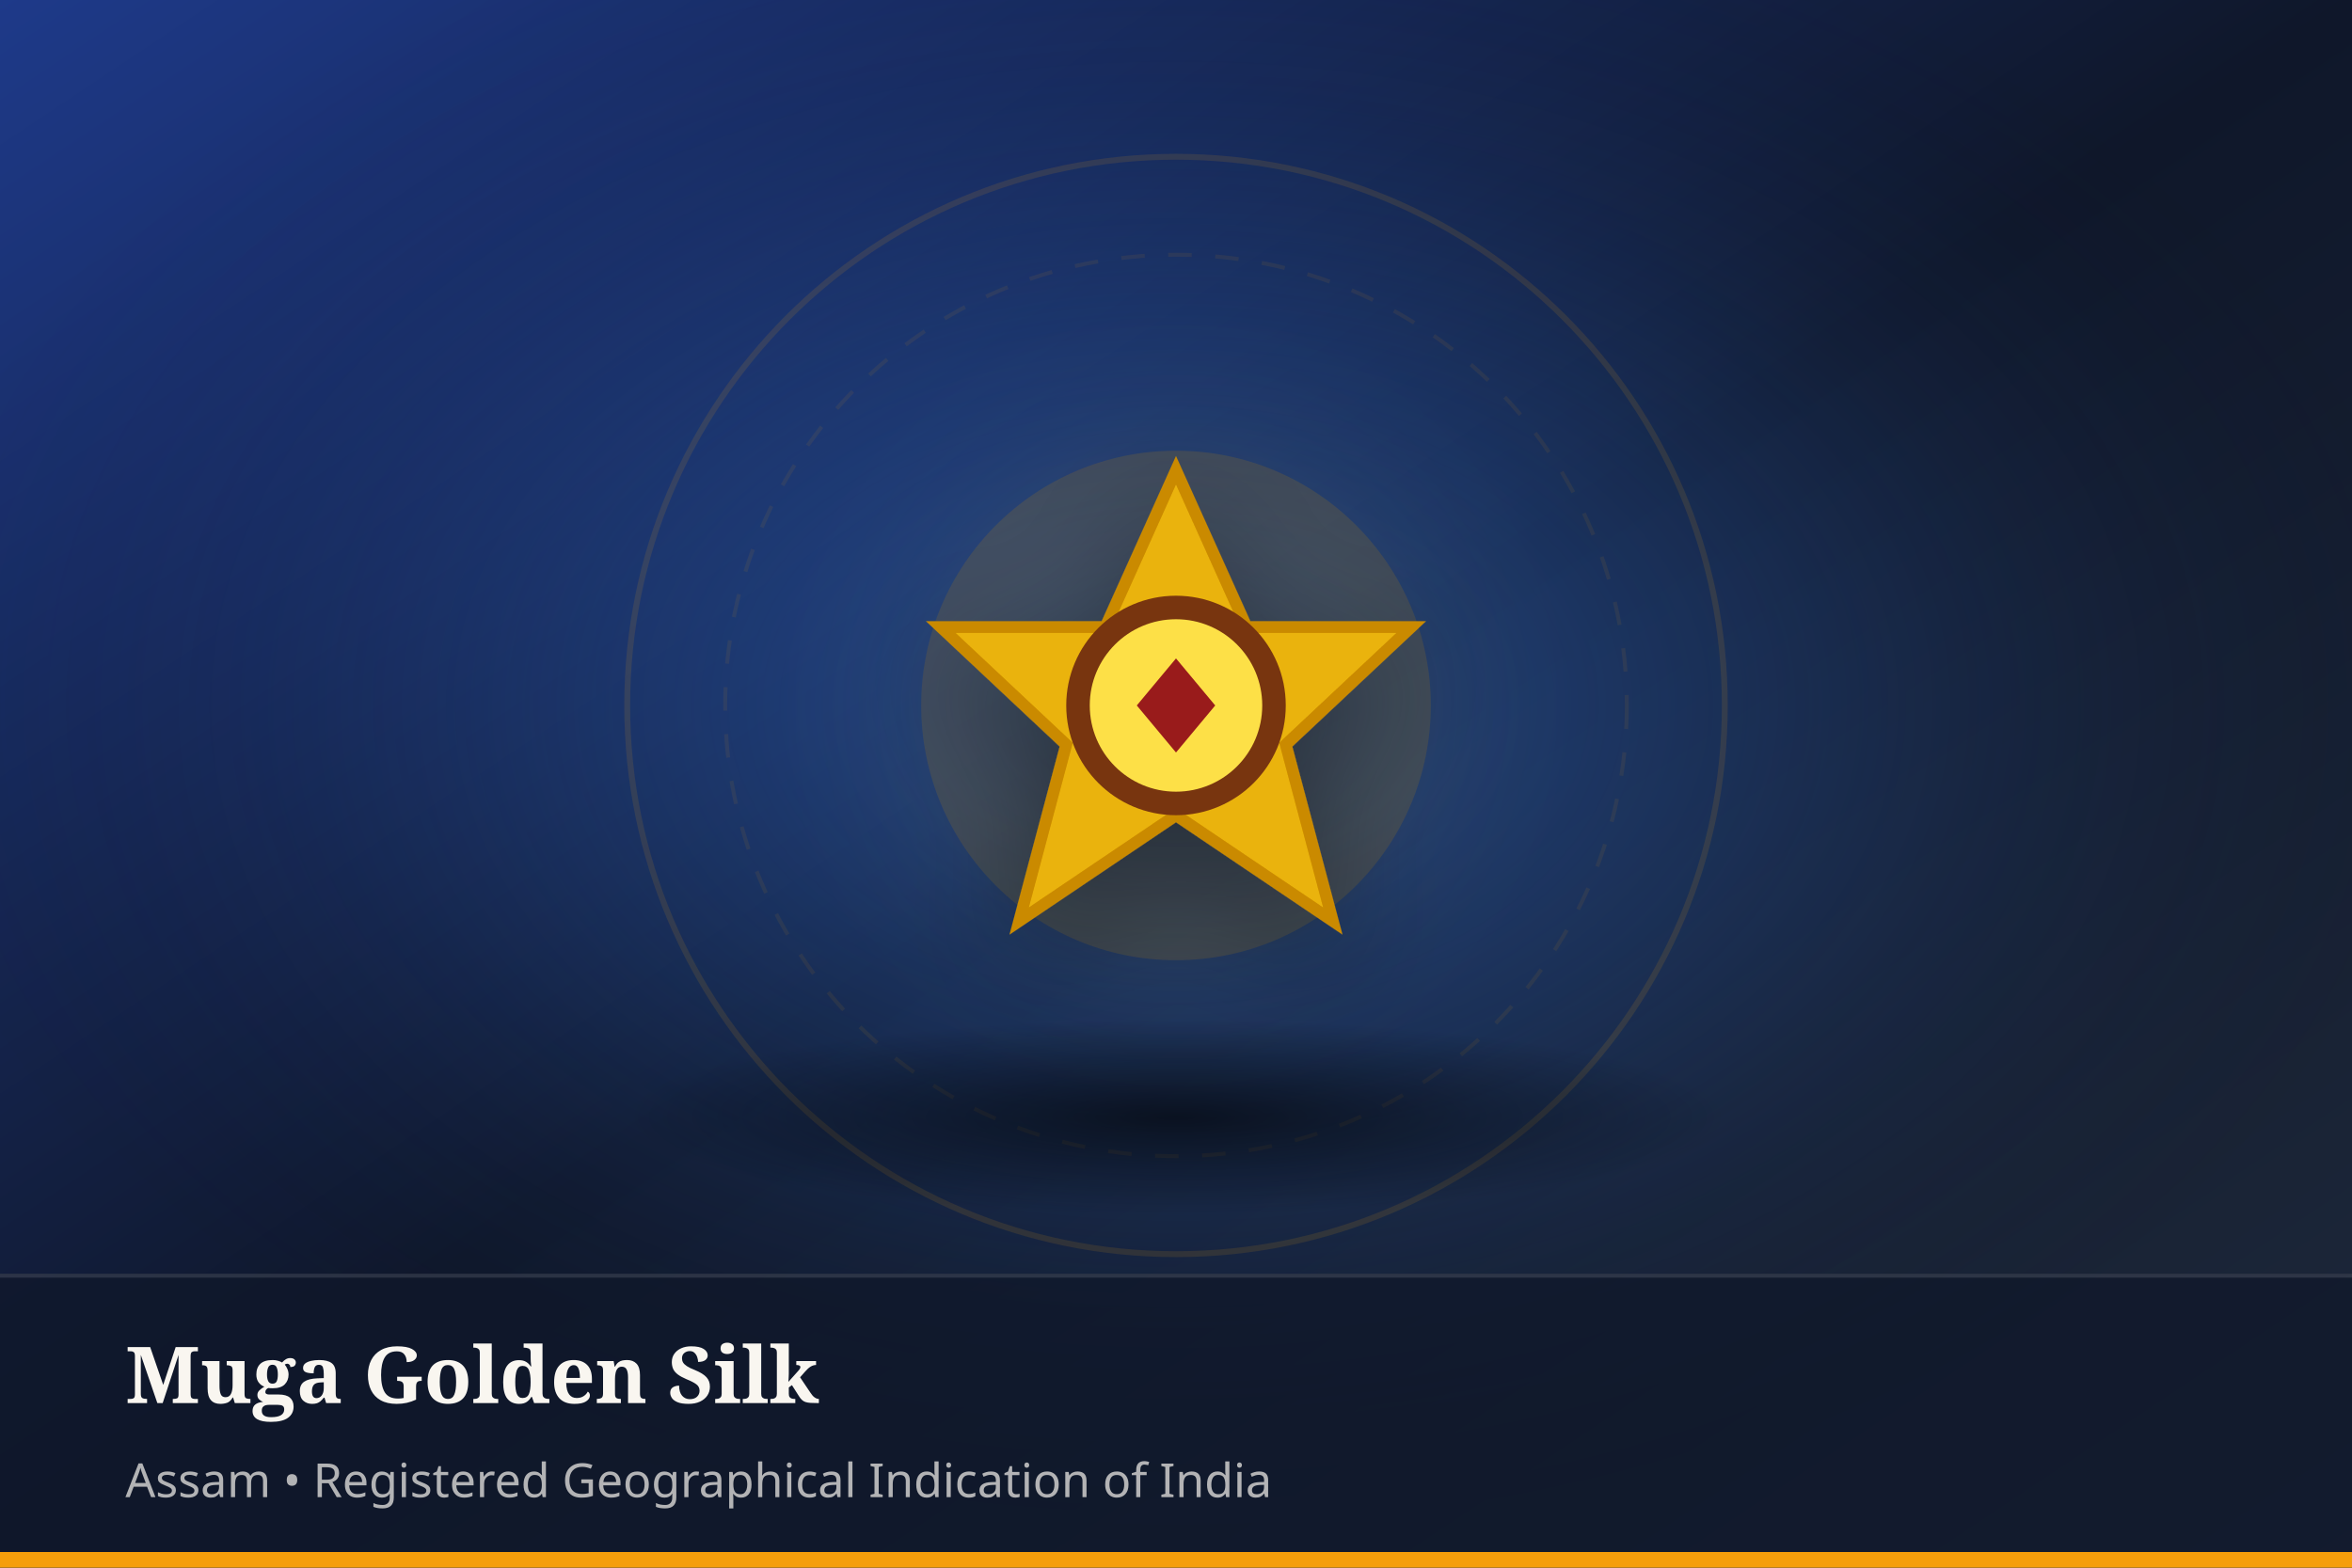
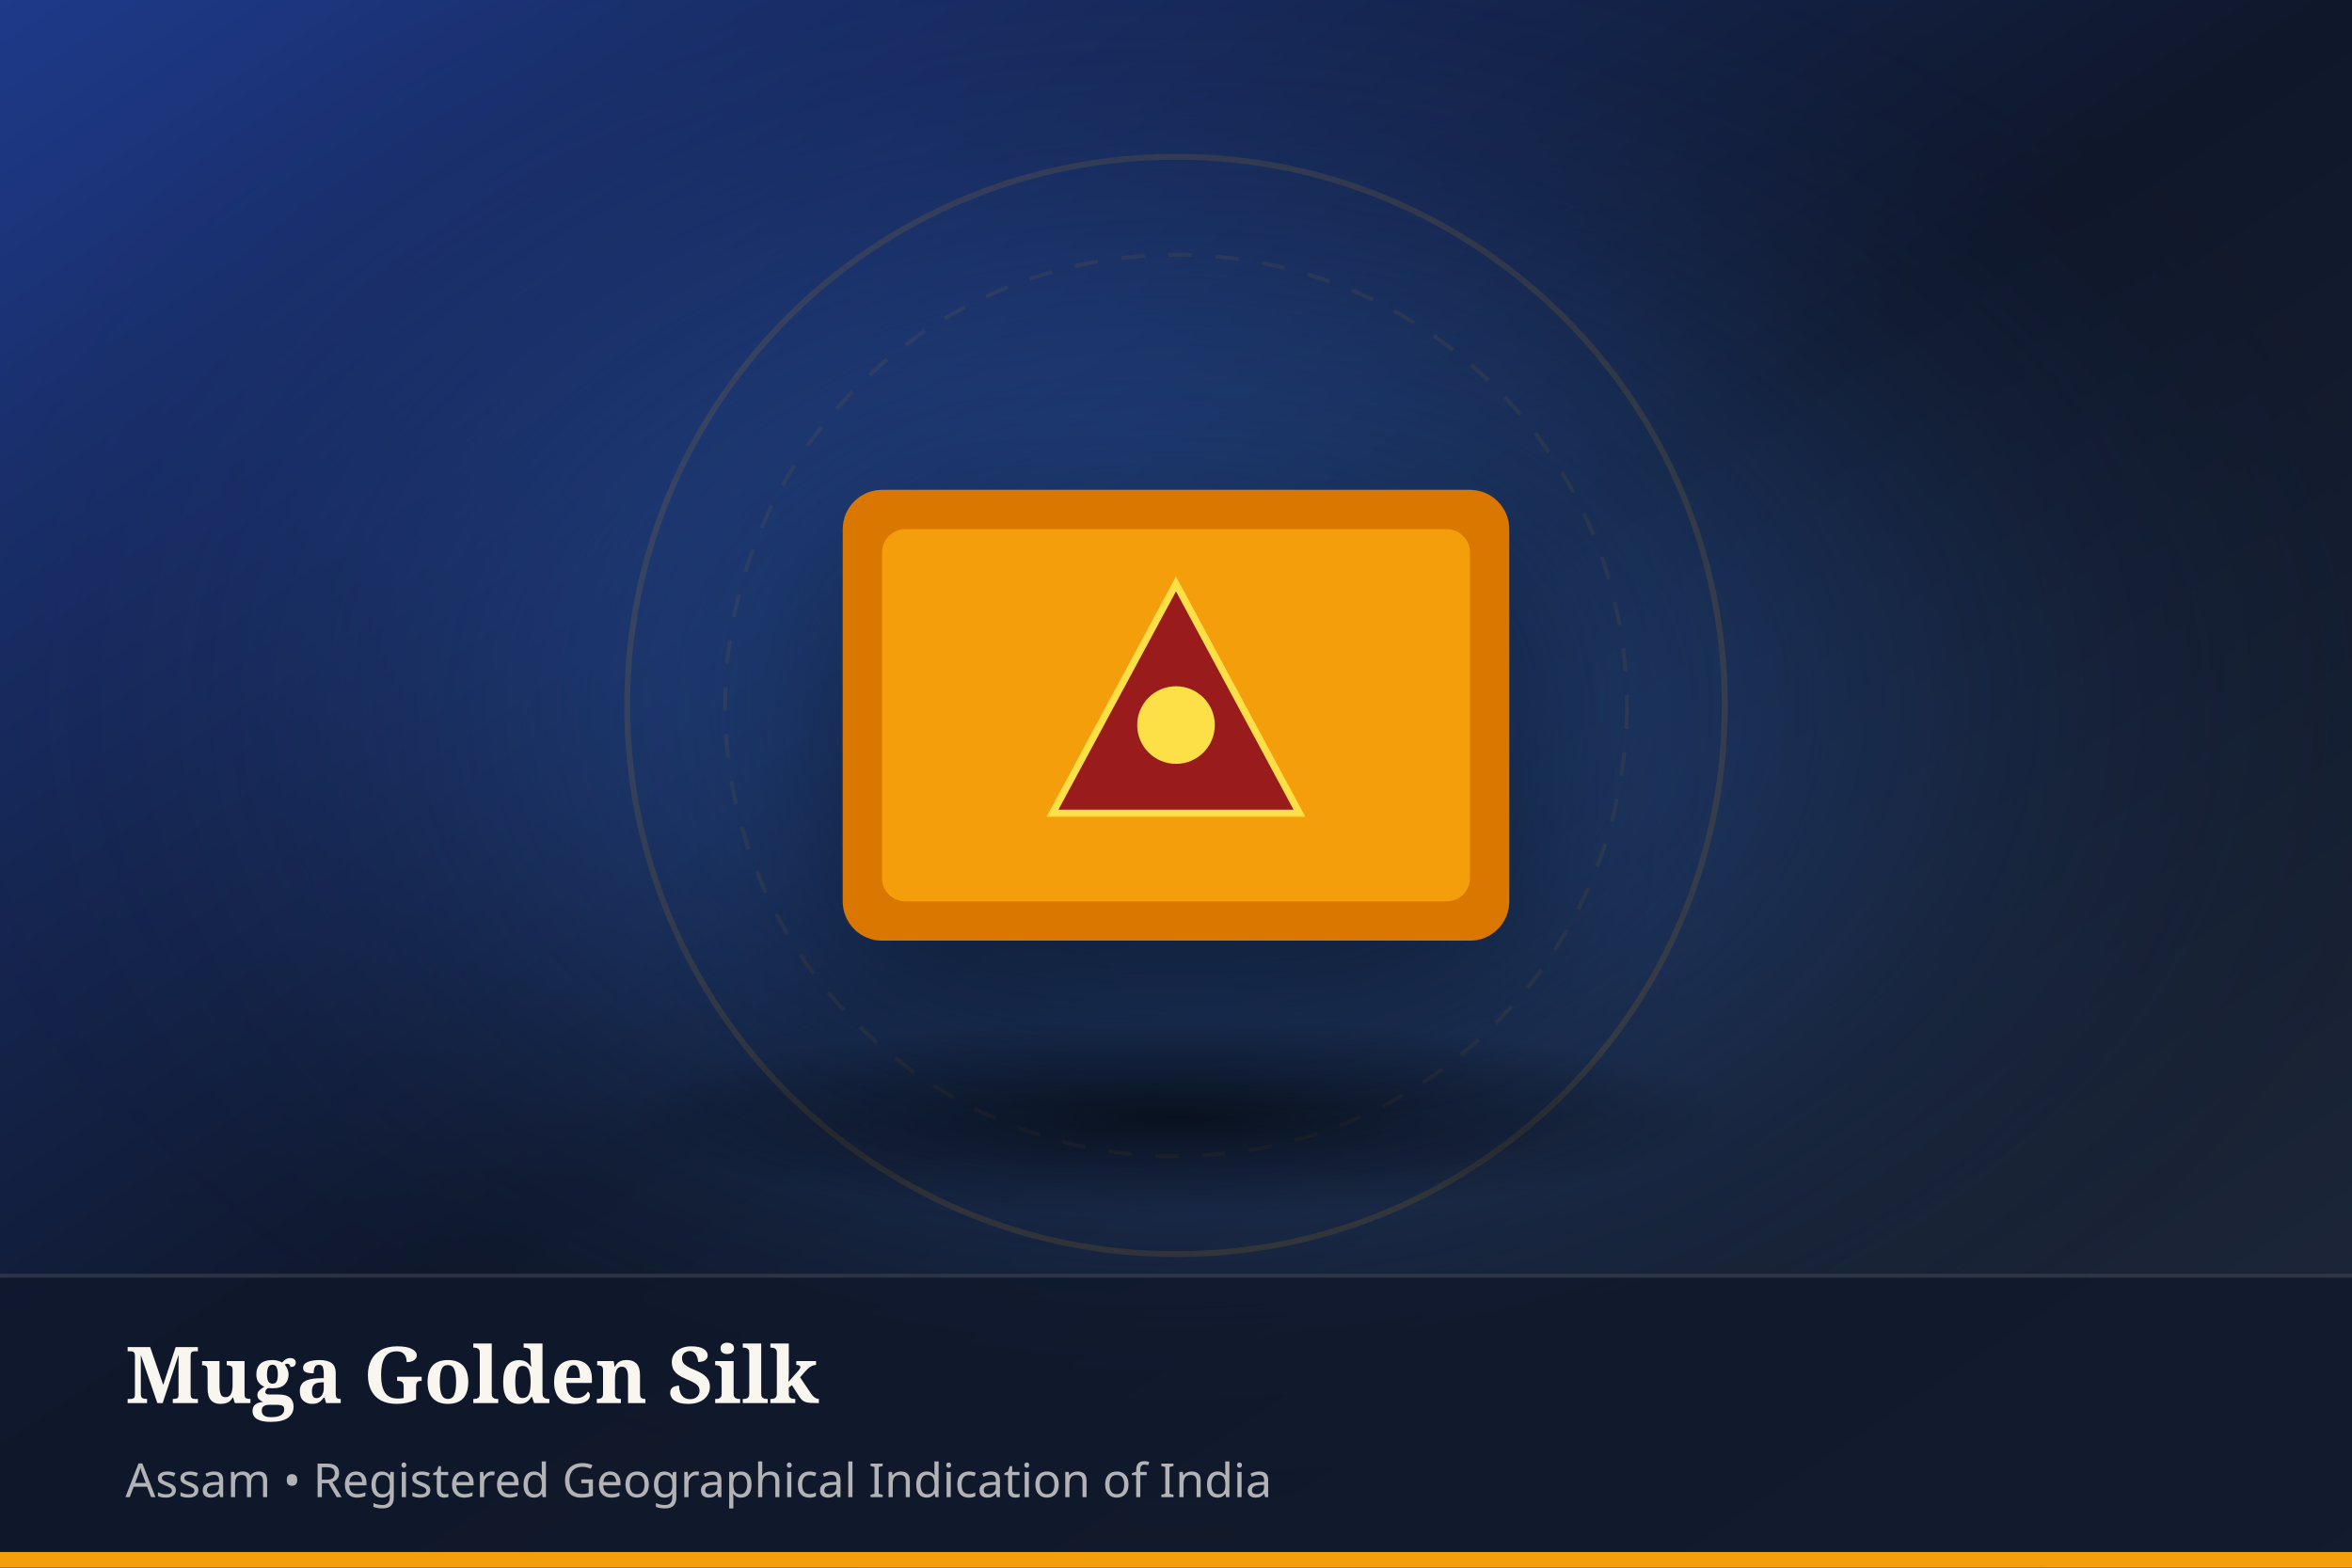
<svg xmlns="http://www.w3.org/2000/svg" width="600" height="400" viewBox="0 0 600 400">
  <defs>
    <linearGradient id="bgGrad_muga-golden-silk" x1="0%" y1="0%" x2="100%" y2="100%">
      <stop offset="0%" stop-color="#1E3A8A" />
      <stop offset="50%" stop-color="#0F172A" />
      <stop offset="100%" stop-color="#1E293B" />
    </linearGradient>
    <radialGradient id="spotlight_muga-golden-silk" cx="50%" cy="45%" r="55%">
      <stop offset="0%" stop-color="#3B82F6" stop-opacity="0.45" />
      <stop offset="60%" stop-color="#3B82F6" stop-opacity="0.1" />
      <stop offset="100%" stop-color="#000000" stop-opacity="0" />
    </radialGradient>
    <radialGradient id="floorShadow_muga-golden-silk" cx="50%" cy="50%" r="50%">
      <stop offset="0%" stop-color="rgba(0,0,0,0.6)" />
      <stop offset="100%" stop-color="rgba(0,0,0,0)" />
    </radialGradient>
  </defs>
  <rect width="100%" height="100%" fill="url(#bgGrad_muga-golden-silk)" />
  <rect width="100%" height="100%" fill="url(#spotlight_muga-golden-silk)" />
  <circle cx="300" cy="180" r="140" fill="none" stroke="#F59E0B" stroke-opacity="0.12" stroke-width="1.5" />
  <circle cx="300" cy="180" r="115" fill="none" stroke="#F59E0B" stroke-opacity="0.08" stroke-width="1" stroke-dasharray="6,6" />
  <ellipse cx="300" cy="285" rx="140" ry="25" fill="url(#floorShadow_muga-golden-silk)" />
  <g transform="translate(300, 180)">
-     <circle cx="0" cy="0" r="65" fill="#CA8A04" opacity="0.2" filter="drop-shadow(0 0 20px rgba(234,179,8,0.4))" />
-     <polygon points="0,-60 18,-20 60,-20 28,10 40,55 0,28 -40,55 -28,10 -60,-20 -18,-20" fill="#EAB308" stroke="#CA8A04" stroke-width="3" filter="drop-shadow(0 10px 15px rgba(0,0,0,0.4))" />
-     <circle cx="0" cy="0" r="28" fill="#78350F" />
-     <circle cx="0" cy="0" r="22" fill="#FDE047" />
-     <path d="M-10,0 L0,-12 L10,0 L0,12 Z" fill="#991B1B" />
+     <rect x="-85" y="-55" width="170" height="115" rx="10" fill="#D97706" filter="drop-shadow(0 15px 25px rgba(0,0,0,0.5))" />
+     <rect x="-75" y="-45" width="150" height="95" rx="6" fill="#F59E0B" />
+     <g transform="translate(0, 5) scale(0.9)" fill="#991B1B" stroke="#FDE047" stroke-width="2">
+       <polygon points="0,-40 -35,25 35,25" />
+       <circle cx="0" cy="0" r="10" fill="#FDE047" />
+     </g>
  </g>
  <rect x="0" y="325" width="600" height="75" fill="rgba(15, 23, 42, 0.75)" />
  <rect x="0" y="325" width="600" height="1" fill="rgba(255, 255, 255, 0.12)" />
  <text x="32" y="358" fill="#F9F6F0" font-family="'Playfair Display', Georgia, serif" font-size="20" font-weight="700">
    Muga Golden Silk
  </text>
  <text x="32" y="382" fill="rgba(249, 246, 240, 0.7)" font-family="'Plus Jakarta Sans', sans-serif" font-size="12" font-weight="500">
    Assam • Registered Geographical Indication of India
  </text>
  <rect x="0" y="396" width="600" height="4" fill="#F59E0B" />
</svg>
